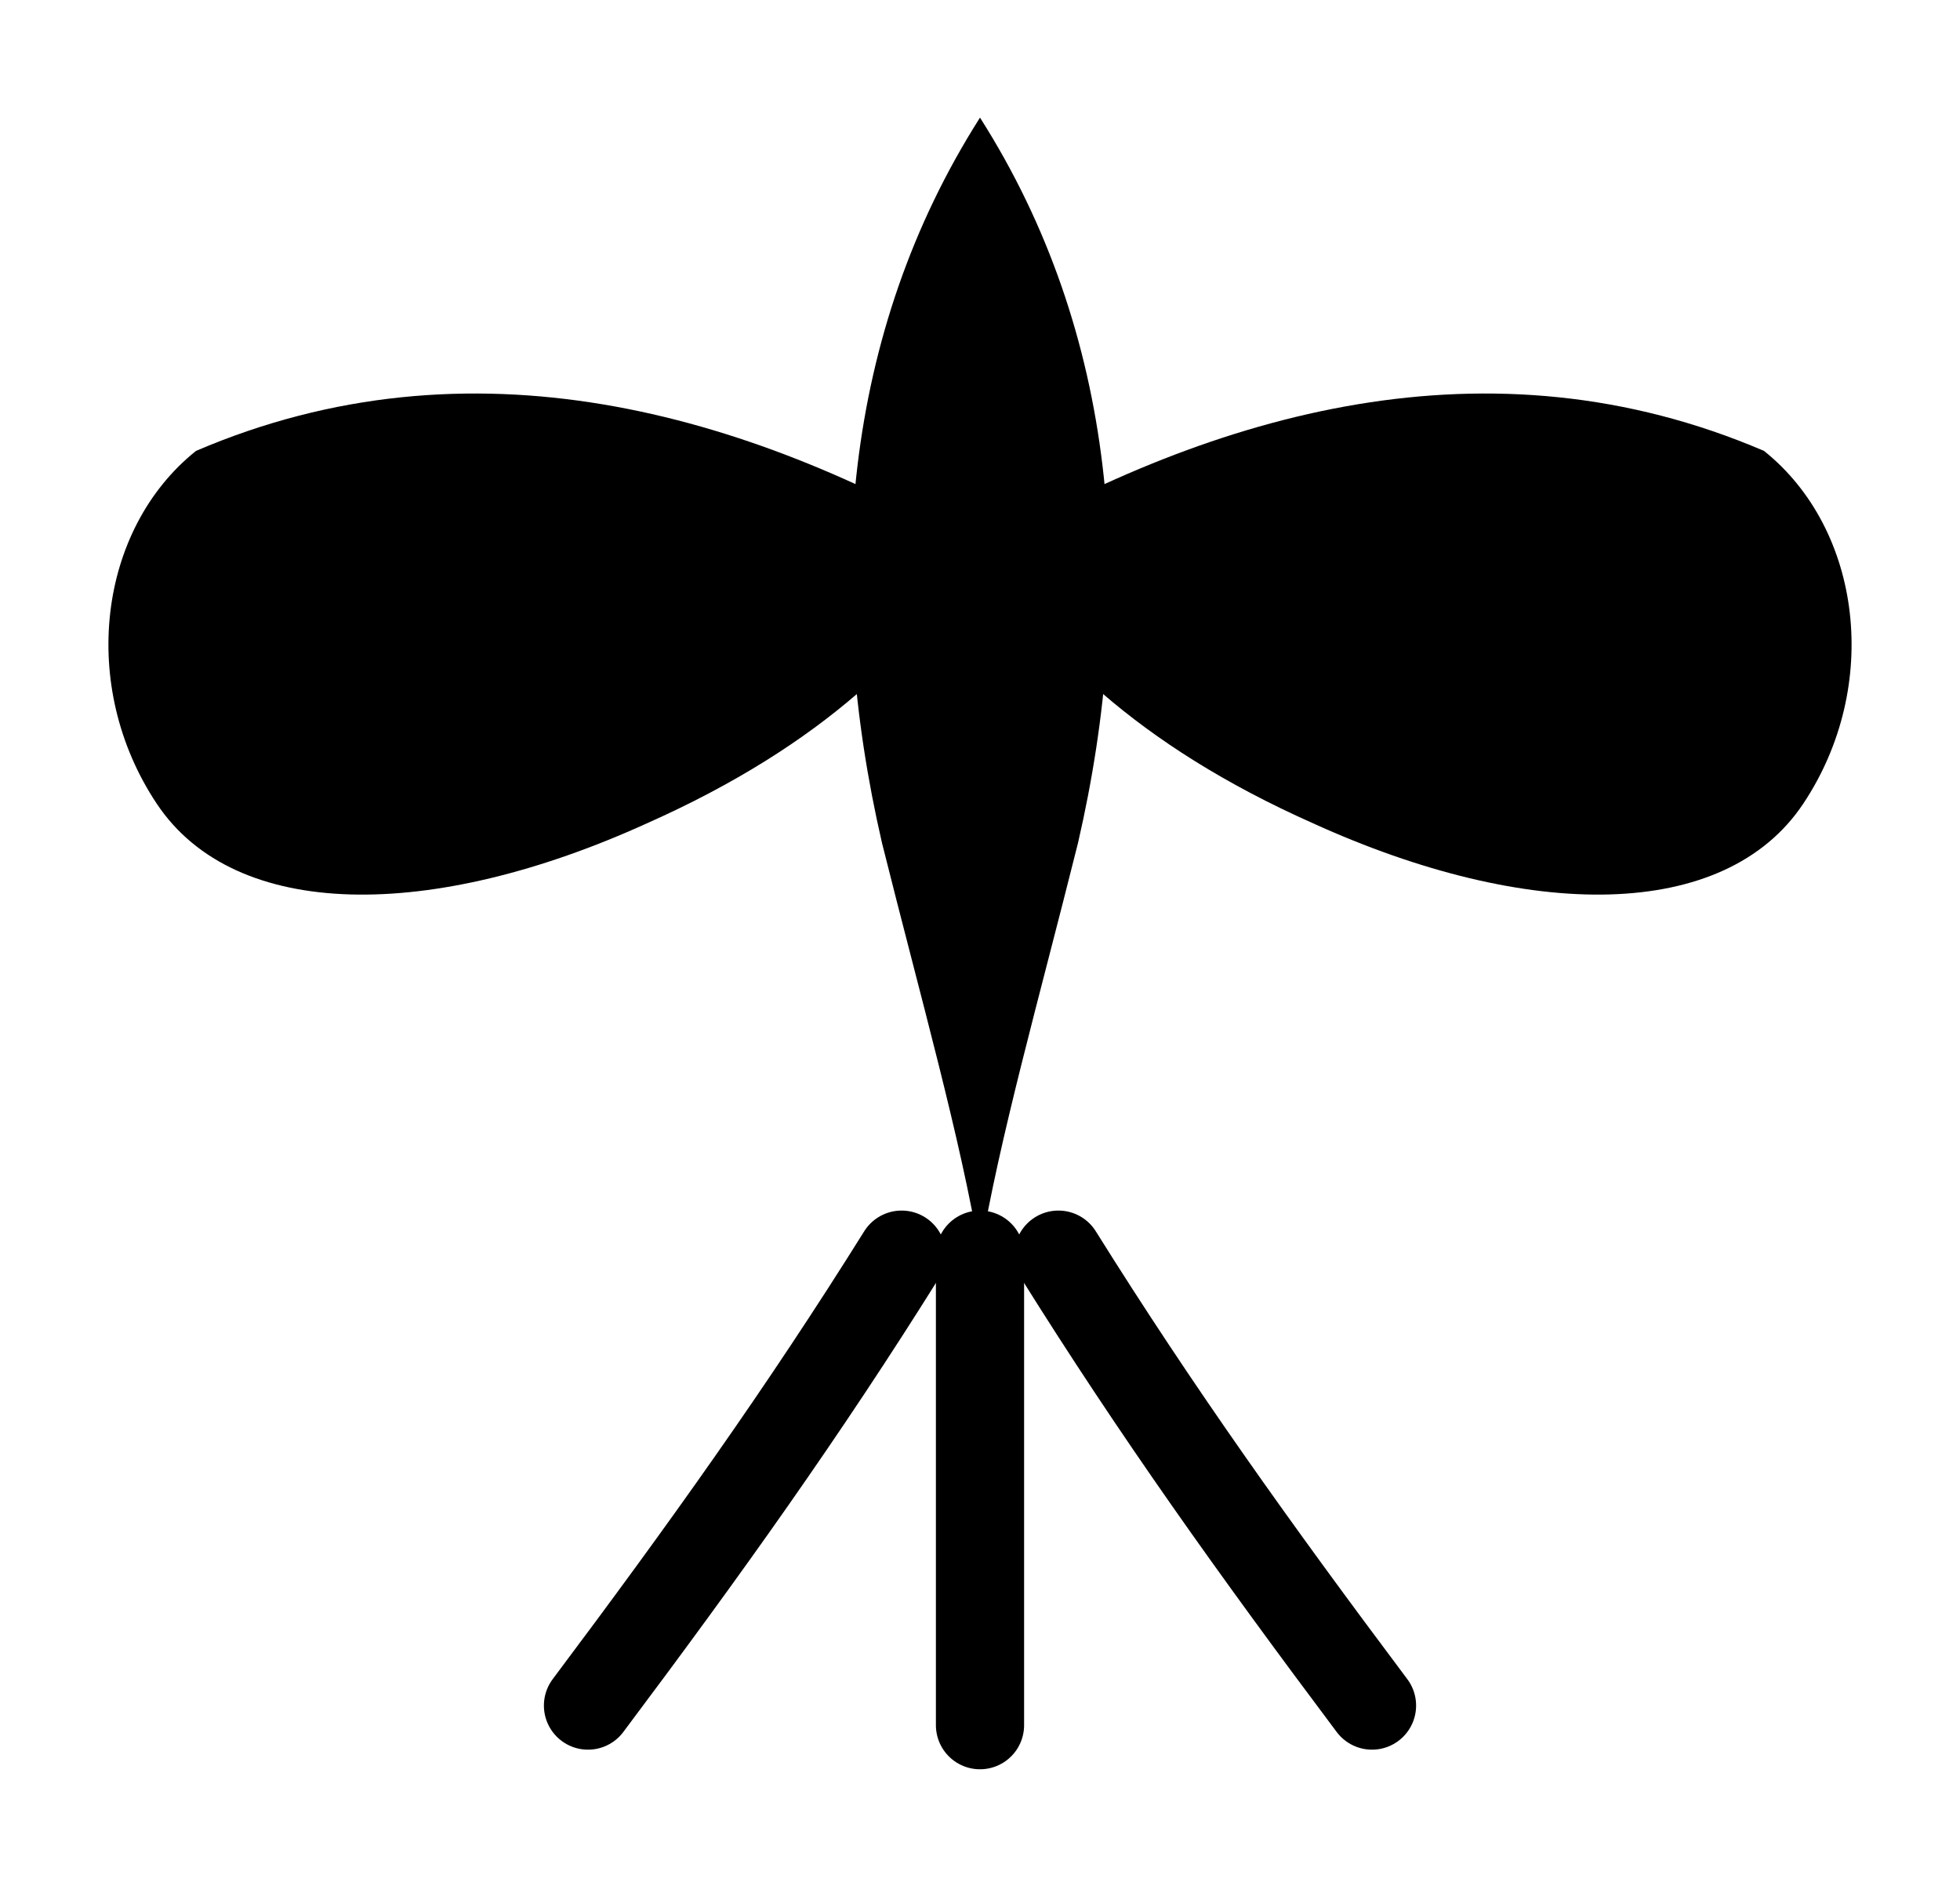
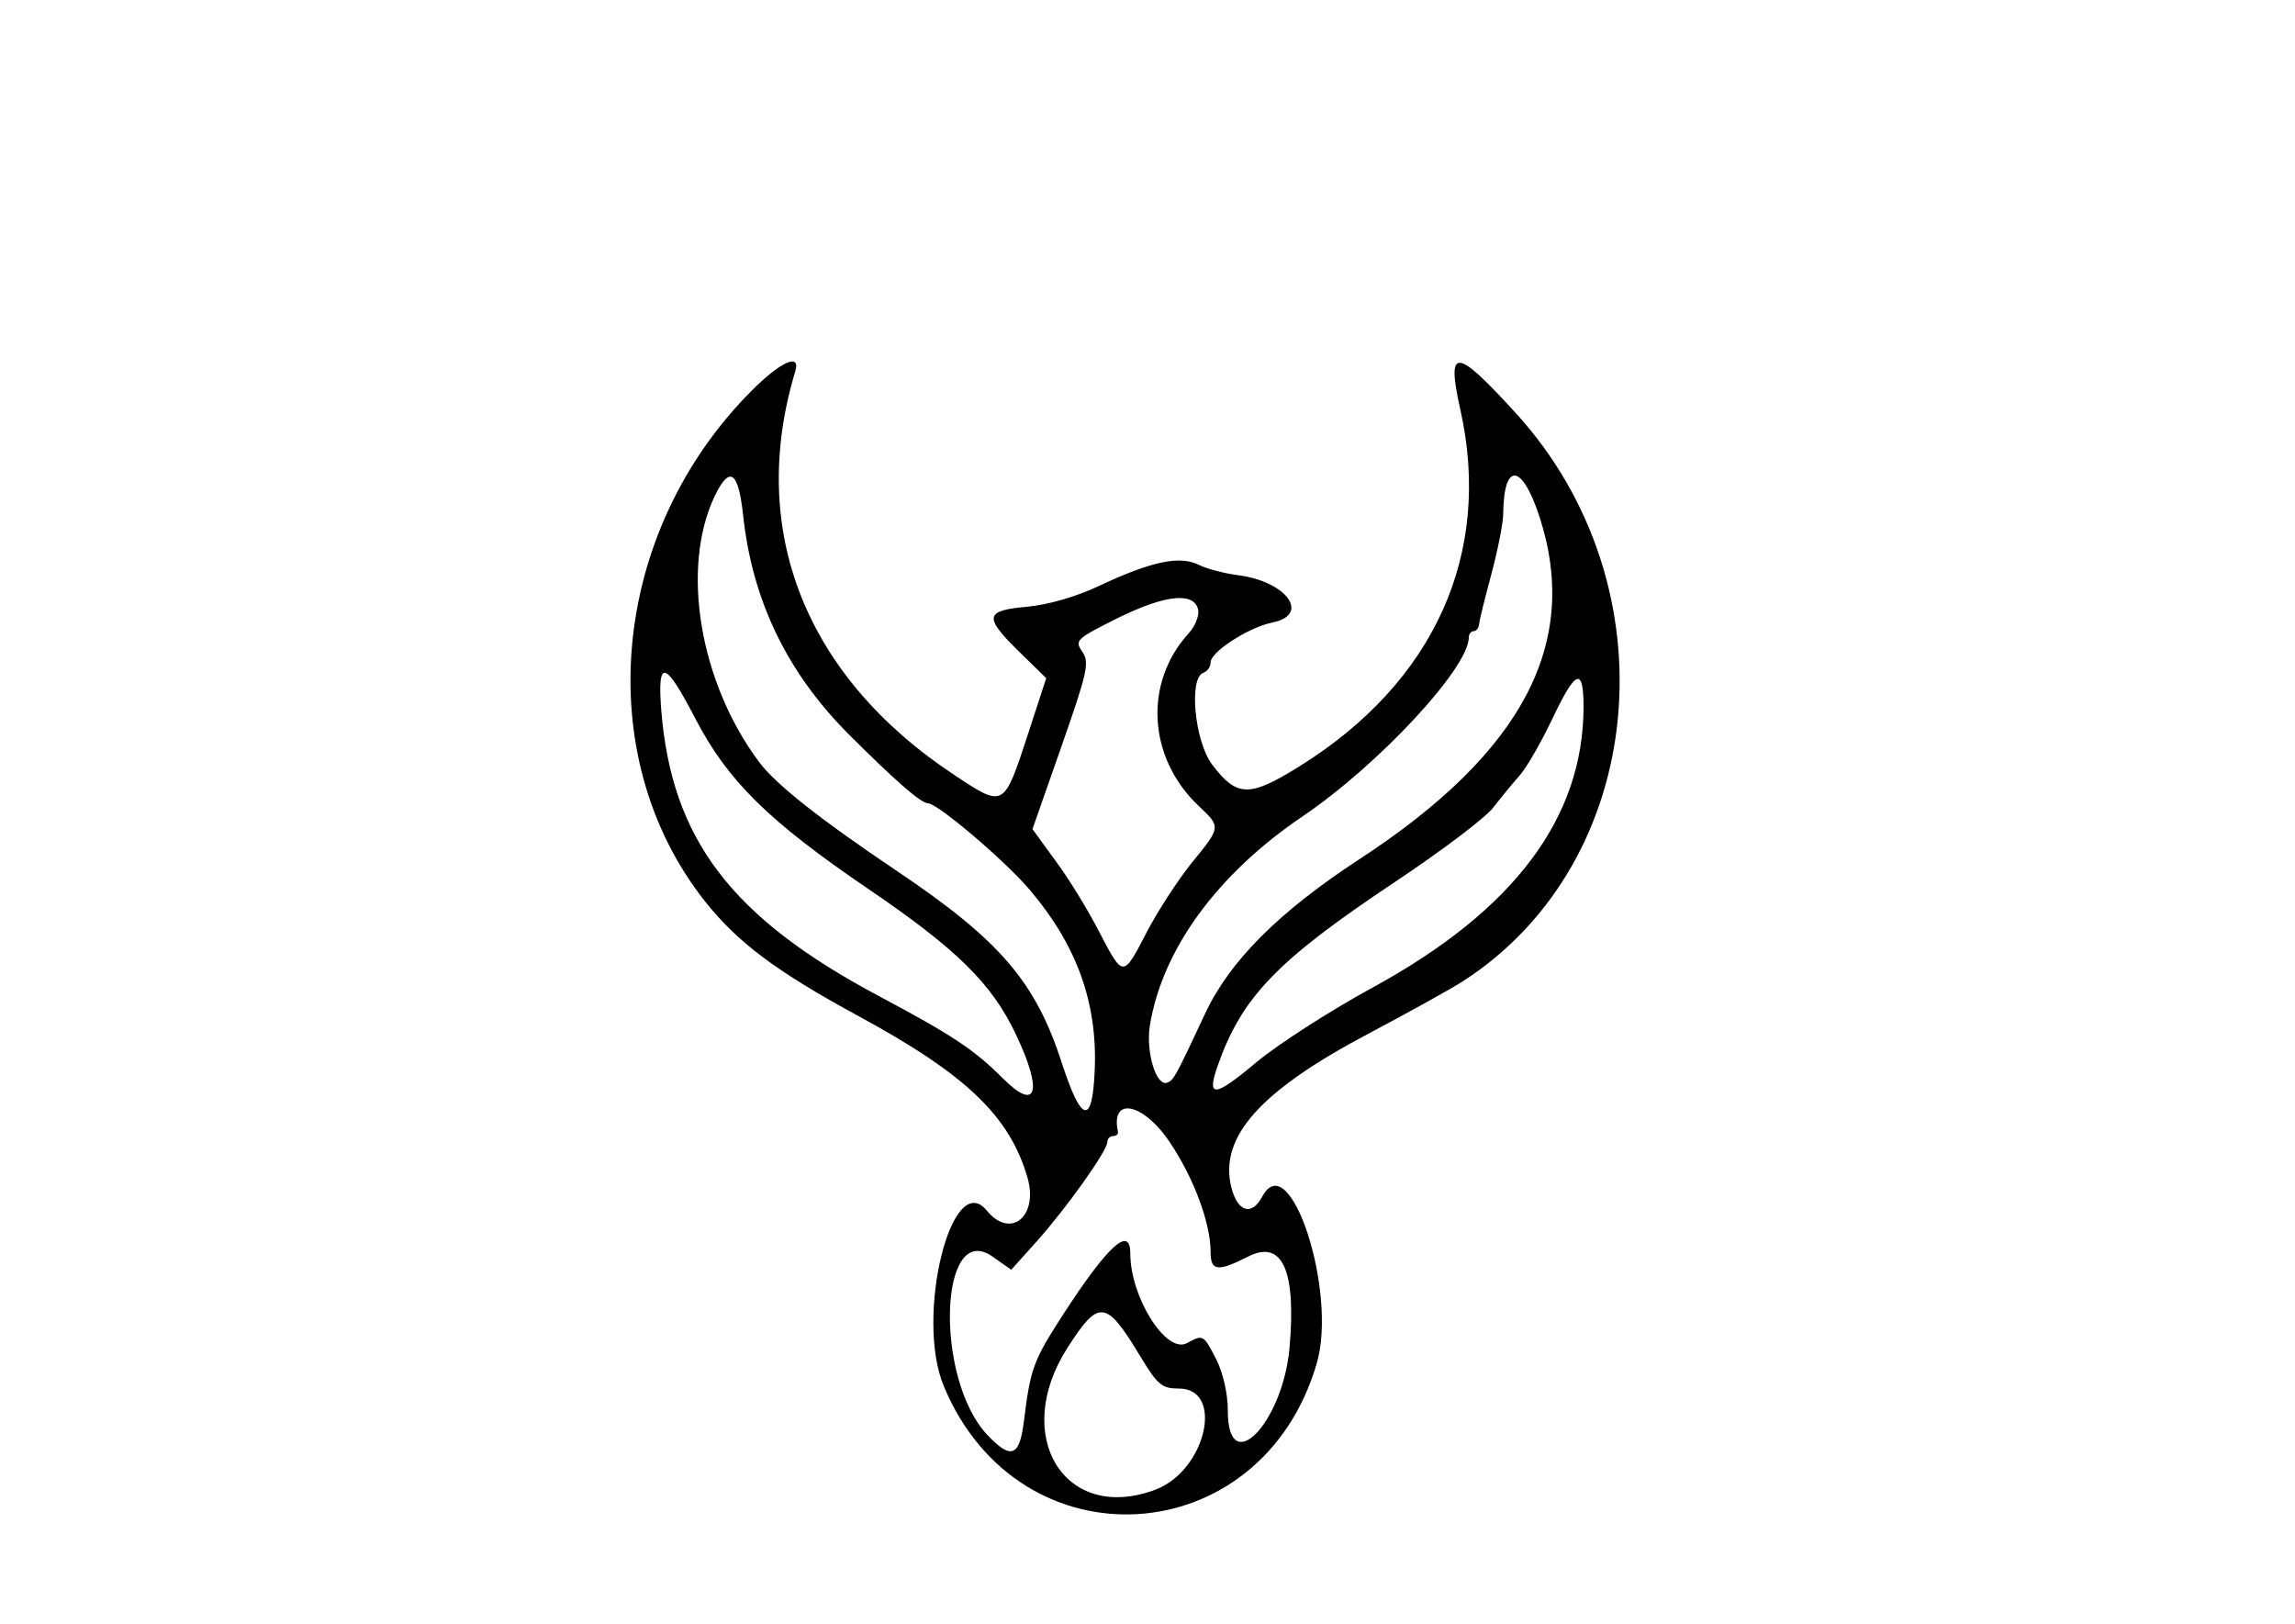
- <svg xmlns="http://www.w3.org/2000/svg" viewBox="0 0 100 96" fill="currentColor">
-   <path d="M 50,6 C 57,17 58,30 55,43 C 53,51 51,58 50,64            C 49,58 47,51 45,43 C 42,30 43,17 50,6 Z" />
-   <path d="M 50,28 C 38,21 24,17 10,23            C 5,27 4,35 8,41            C 12,47 22,47 33,42            C 42,38 47,33 50,28 Z" />
-   <path d="M 50,28 C 62,21 76,17 90,23            C 95,27 96,35 92,41            C 88,47 78,47 67,42            C 58,38 53,33 50,28 Z" />
-   <path fill="none" stroke="currentColor" stroke-width="4.5" stroke-linecap="round" d="M 46,64 C 41,72 36,79 30,87" />
-   <path fill="none" stroke="currentColor" stroke-width="4.5" stroke-linecap="round" d="M 50,64 C 50,72 50,80 50,88" />
-   <path fill="none" stroke="currentColor" stroke-width="4.5" stroke-linecap="round" d="M 54,64 C 59,72 64,79 70,87" />
+ <svg xmlns="http://www.w3.org/2000/svg" version="1.0" width="533.333" height="377.333" viewBox="0 0 400 283" fill="currentColor">
+   <path d="M131.05 68.05C106.4 92.7 102.8 131.6 122.8 157c5.75 7.25 12.4 12.25 26.85 20.1 18.8 10.2 26.35 17.45 29.45 28.2 1.9 6.75-3 10.7-7.1 5.7-6.15-7.55-12.55 18.55-7.5 30.6 13.2 31.7 55.4 29.05 65-4 3.65-12.5-4.7-38.05-9.5-29.05-1.85 3.45-4.3 2.7-5.4-1.65-2.15-8.8 5.1-16.85 24.2-26.9 6.8-3.6 14.1-7.65 16.2-9 32.25-20.8 36.7-68.9 9.15-99.05-10.5-11.5-12.1-11.6-9.6-.45 5.55 25.05-4.55 47.4-28.05 62.05-8.75 5.45-10.9 5.4-15.2-.25-3.1-4.05-4.15-15.2-1.55-16.05.7-.25 1.25-1.05 1.25-1.8 0-1.85 6.6-6.1 10.75-6.95 6.7-1.35 2.55-7.15-5.95-8.25-2.35-.3-5.45-1.1-6.85-1.8-3.3-1.65-8.2-.65-17.25 3.6-4.1 1.95-9 3.35-12.7 3.7-7.4.65-7.6 1.75-1.3 7.9l4.65 4.55-3.2 9.8c-4.2 12.85-4.15 12.8-12.7 7.15-26.1-17.2-36.2-42.75-27.85-70.4 1-3.3-2.45-1.8-7.55 3.3zm137.3 22.1c7.1 21.95-2.95 41-31.35 59.55-14.15 9.25-22.75 17.85-27 27.05-5.15 11-5.45 11.55-6.6 11.95-1.9.65-3.7-5.35-3-9.9 2.15-13.3 11.7-26.4 26.6-36.5 13.3-9 29-25.9 29-31.2 0-.6.4-1.1.85-1.1.45 0 .9-.55.95-1.25.05-.7 1.05-4.65 2.15-8.75 1.1-4.15 2.05-8.85 2.05-10.5.1-9.1 3.3-8.75 6.35.65zM129.5 89.6c1.55 14.9 7.6 27.45 18.25 38.2 8.15 8.15 12.75 12.2 14 12.2 1.7.05 13.3 9.9 17.65 15 8.25 9.65 11.9 19.75 11.4 31.5-.4 9.7-2.3 9.3-5.7-1.15-4.6-14.25-10.8-21.45-28.7-33.5-13.45-9.05-21.15-15.1-24.1-19.05-10.35-13.85-13.7-33.75-7.75-46.3 2.6-5.4 4.1-4.45 4.95 3.1zm79.35 16.75c.15 1-.55 2.8-1.65 4-7.9 8.65-7.15 21.7 1.7 30.1 3.95 3.7 3.95 3.65-1.25 10-2.35 2.95-5.85 8.3-7.75 11.95-4.2 8.1-4.1 8.1-8.4-.15-1.9-3.7-5.3-9.25-7.55-12.25l-4-5.5 5.05-14.4c4.55-13 4.9-14.6 3.65-16.5-1.4-2-1.1-2.25 6.2-5.9 8.35-4.1 13.35-4.6 14-1.35zm-87.65 18.9c5.6 10.8 12.7 17.8 29.95 29.55 15.6 10.6 21.7 16.6 25.9 25.45 4.75 10 3.7 13.65-2.25 7.7-5.05-5.05-8.75-7.5-21.8-14.45-25.6-13.65-35.95-27.3-37.75-49.75-.7-9.05.65-8.7 5.95 1.5zm154.8-2c-.05 19.3-12.1 35.35-36.55 48.75-7.55 4.1-16.8 10.05-20.55 13.2-7.2 6.05-8.65 6.2-6.7.65 4.2-12.05 10.3-18.4 30.95-32.15 8.1-5.4 15.8-11.2 17.15-13 1.35-1.75 3.45-4.3 4.65-5.65 1.2-1.4 3.7-5.75 5.6-9.75 4.1-8.65 5.45-9.15 5.45-2.05zm-72.1 75.85c4.2 6.25 7.1 14.1 7.1 19.1 0 3.35 1.2 3.5 6.55.8 5.95-3.05 8.4 2.45 7.2 15.95-1.2 13.15-10.75 22.9-10.75 10.95 0-3-.8-6.55-2-8.95-2.25-4.4-2.3-4.4-5.15-2.85-3.6 1.9-9.85-8-9.85-15.65 0-4.95-3.95-1.35-11.8 10.8-5.1 7.9-5.6 9.2-6.75 18.5-.75 6.15-2.25 6.7-6.4 2.3-9.25-9.9-8.35-37.7 1-31l3.2 2.25 4.4-4.9c5.2-5.8 12.35-15.85 12.35-17.35 0-.6.45-1.05 1-1.05s.95-.35.85-.75c-1.35-6.25 4.45-5.05 9.05 1.85zm-5.3 37.05c3.15 5.25 3.9 5.85 6.85 5.85 8 0 4.75 14.25-4 17.6-15.8 6-25.3-9.25-15.4-24.7 5.45-8.5 6.7-8.4 12.55 1.25z" />
</svg>
